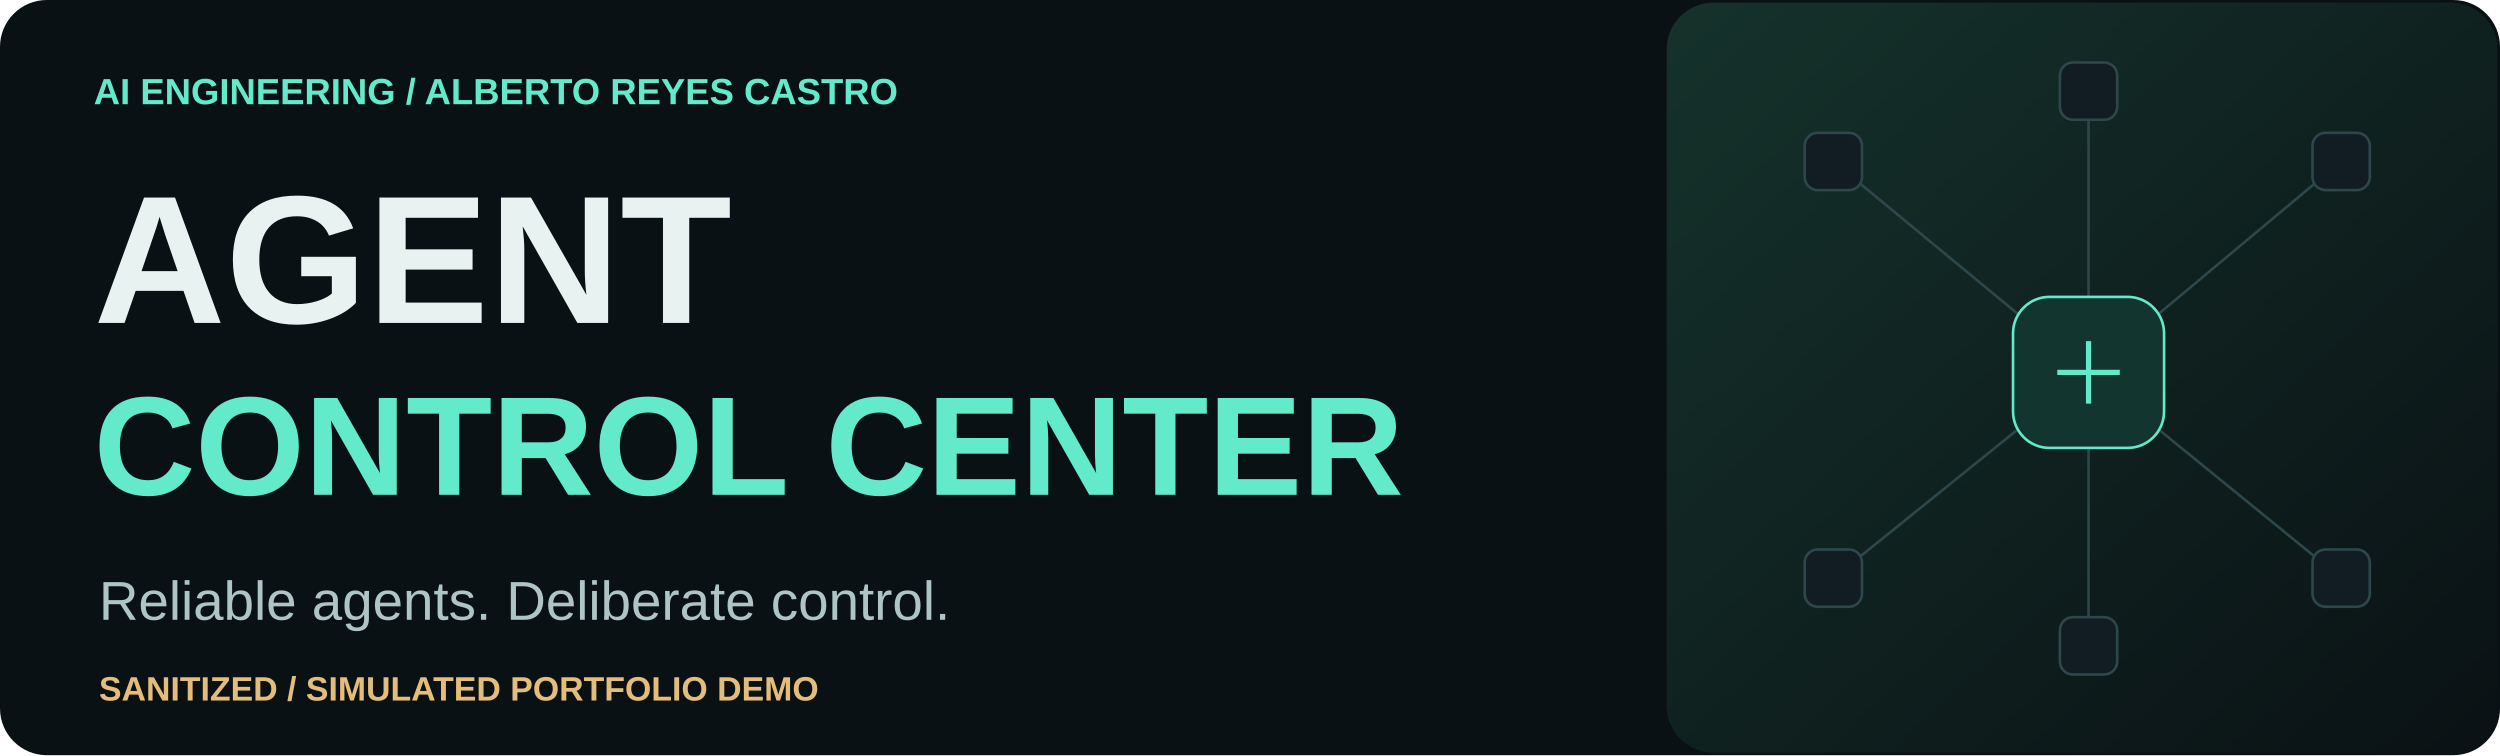
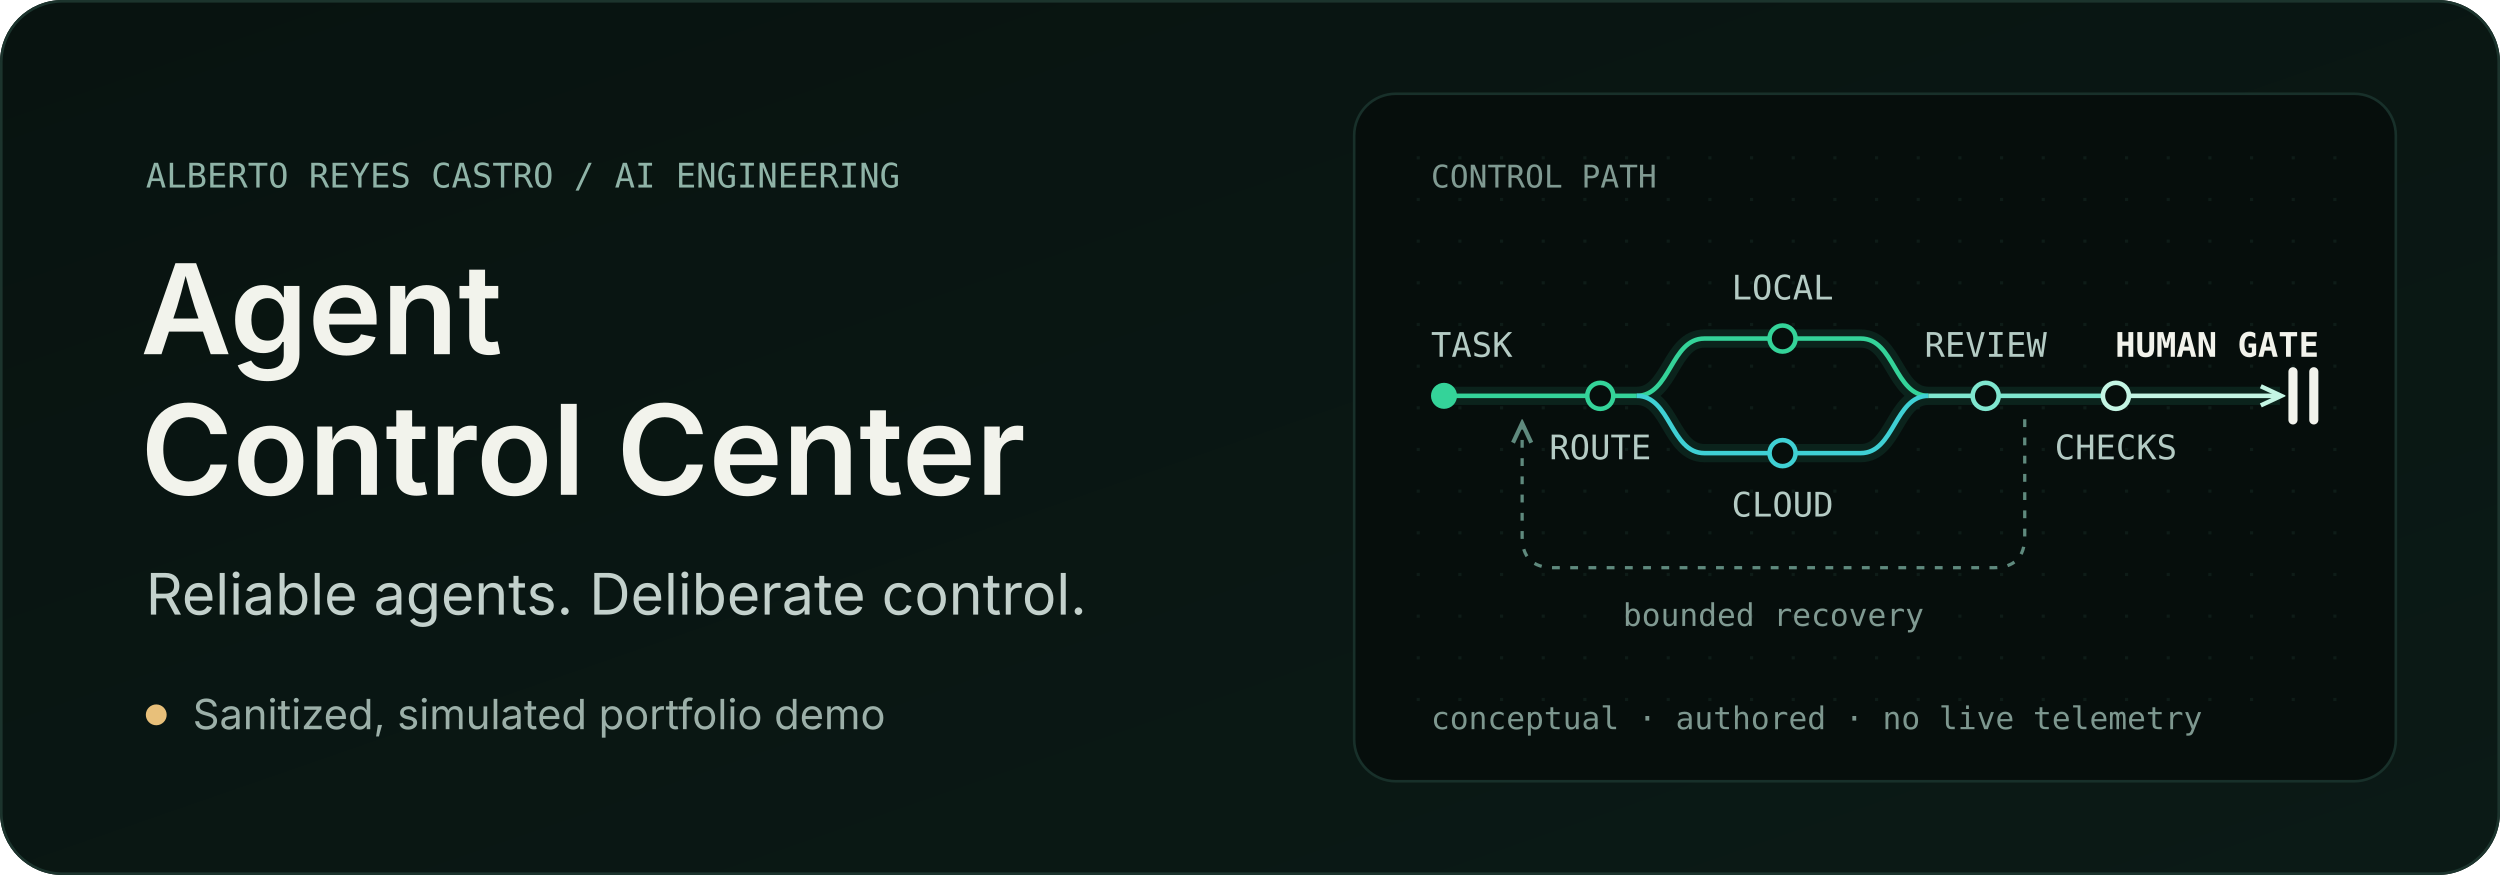
- <svg xmlns="http://www.w3.org/2000/svg" width="960" height="290" viewBox="0 0 960 290" role="img" aria-labelledby="title desc">
+ <svg xmlns="http://www.w3.org/2000/svg" width="960" height="336" viewBox="0 0 960 336" role="img" aria-labelledby="title desc">
  <defs>
-     <linearGradient id="wash" x2="1" y2="1">
-       <stop stop-color="#15322b" />
-       <stop offset="1" stop-color="#0a1114" />
+     <linearGradient id="bg" x2="1" y2="1">
+       <stop stop-color="#081310" />
+       <stop stop-color="#0b1a16" offset="1" />
    </linearGradient>
-     <marker id="arrow" viewBox="0 0 10 10" refX="9" refY="5" markerWidth="5" markerHeight="5" orient="auto-start-reverse">
-       <path d="M 0 0 L 10 5 L 0 10 z" fill="#63eacb" />
+     <marker id="arrow-gate" viewBox="0 0 10 10" refX="8" refY="5" markerWidth="6" markerHeight="6" orient="auto-start-reverse">
+       <path d="M 1 1.5 L 8.5 5 L 1 8.5" fill="none" stroke="#c4f5e4" stroke-width="1.6" />
+     </marker>
+     <marker id="arrow-rec" viewBox="0 0 10 10" refX="8" refY="5" markerWidth="8" markerHeight="8" orient="auto-start-reverse">
+       <path d="M 1 1.5 L 8.5 5 L 1 8.5" fill="none" stroke="#5f8a7e" stroke-width="1.6" />
    </marker>
  </defs>
-   <rect width="960" height="290" rx="18" fill="#0a1114" />
-   <g font-family="Arial, Helvetica, sans-serif">
-     <rect x="640" y="1" width="319" height="288" rx="18" fill="url(#wash)" />
-     <path d="M 802 143 L 704 62" stroke="#2d474a" fill="none" />
-     <rect x="693" y="51" width="22" height="22" rx="5" fill="#111d22" stroke="#2d474a" />
-     <path d="M 802 143 L 802 35" stroke="#2d474a" fill="none" />
-     <rect x="791" y="24" width="22" height="22" rx="5" fill="#111d22" stroke="#2d474a" />
-     <path d="M 802 143 L 899 62" stroke="#2d474a" fill="none" />
-     <rect x="888" y="51" width="22" height="22" rx="5" fill="#111d22" stroke="#2d474a" />
-     <path d="M 802 143 L 899 222" stroke="#2d474a" fill="none" />
-     <rect x="888" y="211" width="22" height="22" rx="5" fill="#111d22" stroke="#2d474a" />
-     <path d="M 802 143 L 802 248" stroke="#2d474a" fill="none" />
-     <rect x="791" y="237" width="22" height="22" rx="5" fill="#111d22" stroke="#2d474a" />
-     <path d="M 802 143 L 704 222" stroke="#2d474a" fill="none" />
-     <rect x="693" y="211" width="22" height="22" rx="5" fill="#111d22" stroke="#2d474a" />
-     <rect x="773" y="114" width="58" height="58" rx="14" fill="#12362f" stroke="#63eacb" />
-     <path d="M 790 143 H 814 M 802 131 V 155" stroke="#63eacb" stroke-width="2" />
-     <text x="36" y="40" fill="#63eacb" font-size="14" font-weight="600">AI ENGINEERING / ALBERTO REYES CASTRO</text>
-     <text x="36" y="124" fill="#e8f3f1" font-size="70" font-weight="600">AGENT</text>
-     <text x="36" y="190" fill="#63eacb" font-size="54" font-weight="600">CONTROL CENTER</text>
-     <text x="38" y="238" fill="#afc4c5" font-size="21" font-weight="400">Reliable agents. Deliberate control.</text>
-     <text x="38" y="269" fill="#e5bd7b" font-size="13" font-weight="600">SANITIZED / SIMULATED PORTFOLIO DEMO</text>
-   </g>
+   <rect x="0" y="0" width="960" height="336" rx="24" fill="url(#bg)" />
+   <rect x="0.5" y="0.5" width="959" height="335" rx="23.5" fill="none" stroke="#1c342d" />
+   <text x="56" y="72" fill="#8fb3a7" font-family="ui-monospace, SFMono-Regular, Menlo, Consolas, monospace" font-size="13">ALBERTO REYES CASTRO / AI ENGINEERING</text>
+   <text x="54" y="136" fill="#f2f3ec" font-family="Inter, ui-sans-serif, system-ui, -apple-system, Segoe UI, sans-serif" font-size="48" font-weight="600">Agent</text>
+   <text x="54" y="190" fill="#f2f3ec" font-family="Inter, ui-sans-serif, system-ui, -apple-system, Segoe UI, sans-serif" font-size="48" font-weight="600">Control Center</text>
+   <text x="56" y="236" fill="#c3d1cc" font-family="Inter, ui-sans-serif, system-ui, -apple-system, Segoe UI, sans-serif" font-size="22">Reliable agents. Deliberate control.</text>
+   <rect x="56" y="270.5" width="8" height="8" rx="4" fill="#e8c07a" />
+   <text x="74" y="280" fill="#9cb0a9" font-family="Inter, ui-sans-serif, system-ui, -apple-system, Segoe UI, sans-serif" font-size="16">Sanitized, simulated portfolio demo</text>
+   <rect x="520" y="36" width="400" height="264" rx="16" fill="#060e0c" stroke="#18302a" />
+   <path d="M544 60h1.2v1.2h-1.2zM544 76h1.2v1.2h-1.2zM544 92h1.2v1.2h-1.2zM544 108h1.2v1.2h-1.2zM544 124h1.2v1.2h-1.2zM544 140h1.2v1.2h-1.2zM544 156h1.2v1.2h-1.2zM544 172h1.2v1.2h-1.2zM544 188h1.2v1.2h-1.2zM544 204h1.2v1.2h-1.2zM544 220h1.2v1.2h-1.2zM544 236h1.2v1.2h-1.2zM544 252h1.2v1.2h-1.2zM544 268h1.2v1.2h-1.2zM560 60h1.2v1.2h-1.2zM560 76h1.2v1.2h-1.2zM560 92h1.2v1.2h-1.2zM560 108h1.2v1.2h-1.2zM560 124h1.2v1.2h-1.2zM560 140h1.2v1.2h-1.2zM560 156h1.2v1.2h-1.2zM560 172h1.2v1.2h-1.2zM560 188h1.2v1.2h-1.2zM560 204h1.2v1.2h-1.2zM560 220h1.2v1.2h-1.2zM560 236h1.2v1.2h-1.2zM560 252h1.2v1.2h-1.2zM560 268h1.2v1.2h-1.2zM576 60h1.2v1.2h-1.2zM576 76h1.2v1.2h-1.2zM576 92h1.2v1.2h-1.2zM576 108h1.2v1.2h-1.2zM576 124h1.2v1.2h-1.2zM576 140h1.2v1.2h-1.2zM576 156h1.2v1.2h-1.2zM576 172h1.2v1.2h-1.2zM576 188h1.2v1.2h-1.2zM576 204h1.2v1.2h-1.2zM576 220h1.2v1.2h-1.2zM576 236h1.2v1.2h-1.2zM576 252h1.2v1.2h-1.2zM576 268h1.2v1.2h-1.2zM592 60h1.2v1.2h-1.2zM592 76h1.2v1.2h-1.2zM592 92h1.2v1.2h-1.2zM592 108h1.2v1.2h-1.2zM592 124h1.2v1.2h-1.2zM592 140h1.2v1.2h-1.2zM592 156h1.2v1.2h-1.2zM592 172h1.2v1.2h-1.2zM592 188h1.2v1.2h-1.2zM592 204h1.2v1.2h-1.2zM592 220h1.2v1.2h-1.2zM592 236h1.2v1.2h-1.2zM592 252h1.2v1.2h-1.2zM592 268h1.2v1.2h-1.2zM608 60h1.2v1.2h-1.2zM608 76h1.2v1.2h-1.2zM608 92h1.2v1.2h-1.2zM608 108h1.2v1.2h-1.2zM608 124h1.2v1.2h-1.2zM608 140h1.2v1.2h-1.2zM608 156h1.2v1.2h-1.2zM608 172h1.2v1.2h-1.2zM608 188h1.2v1.2h-1.2zM608 204h1.2v1.2h-1.2zM608 220h1.2v1.2h-1.2zM608 236h1.2v1.2h-1.2zM608 252h1.2v1.2h-1.2zM608 268h1.2v1.2h-1.2zM624 60h1.2v1.2h-1.2zM624 76h1.2v1.2h-1.2zM624 92h1.2v1.2h-1.2zM624 108h1.2v1.2h-1.2zM624 124h1.2v1.2h-1.2zM624 140h1.2v1.2h-1.2zM624 156h1.2v1.2h-1.2zM624 172h1.2v1.2h-1.2zM624 188h1.2v1.2h-1.2zM624 204h1.2v1.2h-1.2zM624 220h1.2v1.2h-1.2zM624 236h1.2v1.2h-1.2zM624 252h1.2v1.2h-1.2zM624 268h1.2v1.2h-1.2zM640 60h1.2v1.2h-1.2zM640 76h1.2v1.2h-1.2zM640 92h1.2v1.2h-1.2zM640 108h1.2v1.2h-1.2zM640 124h1.2v1.2h-1.2zM640 140h1.2v1.2h-1.2zM640 156h1.2v1.2h-1.2zM640 172h1.2v1.2h-1.2zM640 188h1.2v1.2h-1.2zM640 204h1.2v1.2h-1.2zM640 220h1.2v1.2h-1.2zM640 236h1.2v1.2h-1.2zM640 252h1.2v1.2h-1.2zM640 268h1.2v1.2h-1.2zM656 60h1.2v1.2h-1.2zM656 76h1.2v1.2h-1.2zM656 92h1.2v1.2h-1.2zM656 108h1.2v1.2h-1.2zM656 124h1.2v1.2h-1.2zM656 140h1.2v1.2h-1.2zM656 156h1.2v1.2h-1.2zM656 172h1.2v1.2h-1.2zM656 188h1.2v1.2h-1.2zM656 204h1.2v1.2h-1.2zM656 220h1.2v1.2h-1.2zM656 236h1.2v1.2h-1.2zM656 252h1.2v1.2h-1.2zM656 268h1.2v1.2h-1.2zM672 60h1.2v1.2h-1.2zM672 76h1.2v1.2h-1.2zM672 92h1.2v1.2h-1.2zM672 108h1.2v1.2h-1.2zM672 124h1.2v1.2h-1.2zM672 140h1.2v1.2h-1.2zM672 156h1.2v1.2h-1.2zM672 172h1.2v1.2h-1.2zM672 188h1.2v1.2h-1.2zM672 204h1.2v1.2h-1.2zM672 220h1.2v1.2h-1.2zM672 236h1.2v1.2h-1.2zM672 252h1.2v1.2h-1.2zM672 268h1.2v1.2h-1.2zM688 60h1.2v1.2h-1.2zM688 76h1.2v1.2h-1.2zM688 92h1.2v1.2h-1.2zM688 108h1.2v1.2h-1.2zM688 124h1.2v1.2h-1.2zM688 140h1.2v1.2h-1.2zM688 156h1.2v1.2h-1.2zM688 172h1.2v1.2h-1.2zM688 188h1.2v1.2h-1.2zM688 204h1.2v1.2h-1.2zM688 220h1.2v1.2h-1.2zM688 236h1.2v1.2h-1.2zM688 252h1.2v1.2h-1.2zM688 268h1.2v1.2h-1.2zM704 60h1.2v1.2h-1.2zM704 76h1.2v1.2h-1.2zM704 92h1.2v1.2h-1.2zM704 108h1.2v1.2h-1.2zM704 124h1.2v1.2h-1.2zM704 140h1.2v1.2h-1.2zM704 156h1.2v1.2h-1.2zM704 172h1.2v1.2h-1.2zM704 188h1.2v1.2h-1.2zM704 204h1.2v1.2h-1.2zM704 220h1.2v1.2h-1.2zM704 236h1.2v1.2h-1.2zM704 252h1.2v1.2h-1.2zM704 268h1.2v1.2h-1.2zM720 60h1.2v1.2h-1.2zM720 76h1.2v1.2h-1.2zM720 92h1.2v1.2h-1.2zM720 108h1.2v1.2h-1.2zM720 124h1.2v1.2h-1.2zM720 140h1.2v1.2h-1.2zM720 156h1.2v1.2h-1.2zM720 172h1.2v1.2h-1.2zM720 188h1.2v1.2h-1.2zM720 204h1.2v1.2h-1.2zM720 220h1.2v1.2h-1.2zM720 236h1.2v1.2h-1.2zM720 252h1.2v1.2h-1.2zM720 268h1.2v1.2h-1.2zM736 60h1.2v1.2h-1.2zM736 76h1.2v1.2h-1.2zM736 92h1.2v1.2h-1.2zM736 108h1.2v1.2h-1.2zM736 124h1.2v1.2h-1.2zM736 140h1.2v1.2h-1.2zM736 156h1.2v1.2h-1.2zM736 172h1.2v1.2h-1.2zM736 188h1.2v1.2h-1.2zM736 204h1.2v1.2h-1.2zM736 220h1.2v1.2h-1.2zM736 236h1.2v1.2h-1.2zM736 252h1.2v1.2h-1.2zM736 268h1.2v1.2h-1.2zM752 60h1.2v1.2h-1.2zM752 76h1.2v1.2h-1.2zM752 92h1.2v1.2h-1.2zM752 108h1.2v1.2h-1.2zM752 124h1.2v1.2h-1.2zM752 140h1.2v1.2h-1.2zM752 156h1.2v1.2h-1.2zM752 172h1.2v1.2h-1.2zM752 188h1.2v1.2h-1.2zM752 204h1.2v1.2h-1.2zM752 220h1.2v1.2h-1.2zM752 236h1.2v1.2h-1.2zM752 252h1.2v1.2h-1.2zM752 268h1.2v1.2h-1.2zM768 60h1.2v1.2h-1.2zM768 76h1.2v1.2h-1.2zM768 92h1.2v1.2h-1.2zM768 108h1.2v1.2h-1.2zM768 124h1.2v1.2h-1.2zM768 140h1.2v1.2h-1.2zM768 156h1.2v1.2h-1.2zM768 172h1.2v1.2h-1.2zM768 188h1.2v1.2h-1.2zM768 204h1.2v1.2h-1.2zM768 220h1.2v1.2h-1.2zM768 236h1.2v1.2h-1.2zM768 252h1.2v1.2h-1.2zM768 268h1.2v1.2h-1.2zM784 60h1.2v1.2h-1.2zM784 76h1.2v1.2h-1.2zM784 92h1.2v1.2h-1.2zM784 108h1.2v1.2h-1.2zM784 124h1.2v1.2h-1.2zM784 140h1.2v1.2h-1.2zM784 156h1.2v1.2h-1.2zM784 172h1.2v1.2h-1.2zM784 188h1.2v1.2h-1.2zM784 204h1.2v1.2h-1.2zM784 220h1.2v1.2h-1.2zM784 236h1.2v1.2h-1.2zM784 252h1.2v1.2h-1.2zM784 268h1.2v1.2h-1.2zM800 60h1.2v1.2h-1.2zM800 76h1.2v1.2h-1.2zM800 92h1.2v1.2h-1.2zM800 108h1.2v1.2h-1.2zM800 124h1.2v1.2h-1.2zM800 140h1.2v1.2h-1.2zM800 156h1.2v1.2h-1.2zM800 172h1.2v1.2h-1.2zM800 188h1.2v1.2h-1.2zM800 204h1.2v1.2h-1.2zM800 220h1.2v1.2h-1.2zM800 236h1.2v1.2h-1.2zM800 252h1.2v1.2h-1.2zM800 268h1.2v1.2h-1.2zM816 60h1.2v1.2h-1.2zM816 76h1.2v1.2h-1.2zM816 92h1.2v1.2h-1.2zM816 108h1.2v1.2h-1.2zM816 124h1.2v1.2h-1.2zM816 140h1.2v1.2h-1.2zM816 156h1.2v1.2h-1.2zM816 172h1.2v1.2h-1.2zM816 188h1.2v1.2h-1.2zM816 204h1.2v1.2h-1.2zM816 220h1.2v1.2h-1.2zM816 236h1.2v1.2h-1.2zM816 252h1.2v1.2h-1.2zM816 268h1.2v1.2h-1.2zM832 60h1.2v1.2h-1.2zM832 76h1.2v1.2h-1.2zM832 92h1.2v1.2h-1.2zM832 108h1.2v1.2h-1.2zM832 124h1.2v1.2h-1.2zM832 140h1.2v1.2h-1.2zM832 156h1.2v1.2h-1.2zM832 172h1.2v1.2h-1.2zM832 188h1.2v1.2h-1.2zM832 204h1.2v1.2h-1.2zM832 220h1.2v1.2h-1.2zM832 236h1.2v1.2h-1.2zM832 252h1.2v1.2h-1.2zM832 268h1.2v1.2h-1.2zM848 60h1.2v1.2h-1.2zM848 76h1.2v1.2h-1.2zM848 92h1.2v1.2h-1.2zM848 108h1.2v1.2h-1.2zM848 124h1.2v1.2h-1.2zM848 140h1.2v1.2h-1.2zM848 156h1.2v1.2h-1.2zM848 172h1.2v1.2h-1.2zM848 188h1.2v1.2h-1.2zM848 204h1.2v1.2h-1.2zM848 220h1.2v1.2h-1.2zM848 236h1.2v1.2h-1.2zM848 252h1.2v1.2h-1.2zM848 268h1.2v1.2h-1.2zM864 60h1.2v1.2h-1.2zM864 76h1.2v1.2h-1.2zM864 92h1.2v1.2h-1.2zM864 108h1.2v1.2h-1.2zM864 124h1.2v1.2h-1.2zM864 140h1.2v1.2h-1.2zM864 156h1.2v1.2h-1.2zM864 172h1.2v1.2h-1.2zM864 188h1.2v1.2h-1.2zM864 204h1.2v1.2h-1.2zM864 220h1.2v1.2h-1.2zM864 236h1.2v1.2h-1.2zM864 252h1.2v1.2h-1.2zM864 268h1.2v1.2h-1.2zM880 60h1.2v1.2h-1.2zM880 76h1.2v1.2h-1.2zM880 92h1.2v1.2h-1.2zM880 108h1.2v1.2h-1.2zM880 124h1.2v1.2h-1.2zM880 140h1.2v1.2h-1.2zM880 156h1.2v1.2h-1.2zM880 172h1.2v1.2h-1.2zM880 188h1.2v1.2h-1.2zM880 204h1.2v1.2h-1.2zM880 220h1.2v1.2h-1.2zM880 236h1.2v1.2h-1.2zM880 252h1.2v1.2h-1.2zM880 268h1.2v1.2h-1.2zM896 60h1.2v1.2h-1.2zM896 76h1.2v1.2h-1.2zM896 92h1.2v1.2h-1.2zM896 108h1.2v1.2h-1.2zM896 124h1.2v1.2h-1.2zM896 140h1.2v1.2h-1.2zM896 156h1.2v1.2h-1.2zM896 172h1.2v1.2h-1.2zM896 188h1.2v1.2h-1.2zM896 204h1.2v1.2h-1.2zM896 220h1.2v1.2h-1.2zM896 236h1.2v1.2h-1.2zM896 252h1.2v1.2h-1.2zM896 268h1.2v1.2h-1.2z" fill="#0e1c18" />
+   <text x="549.5" y="72" fill="#809a92" font-family="ui-monospace, SFMono-Regular, Menlo, Consolas, monospace" font-size="12">CONTROL PATH</text>
+   <text x="549.5" y="280" fill="#7d978f" font-family="ui-monospace, SFMono-Regular, Menlo, Consolas, monospace" font-size="12">conceptual · authored · no live telemetry</text>
+   <path d="M 554.5 152 H 628.5 M 628.5 152 C 641.5 152 641.5 130 654.5 130 H 714.5 C 727.5 130 727.5 152 740.5 152 M 628.5 152 C 641.5 152 641.5 174 654.5 174 H 714.5 C 727.5 174 727.5 152 740.5 152 M 740.5 152 H 875.5" fill="none" stroke="#0b231c" stroke-width="7" />
+   <path d="M 777.5 161 V 206 Q 777.5 218 765.5 218 H 596.5 Q 584.5 218 584.5 206 V 163" fill="none" stroke="#5f8a7e" stroke-width="1.25" stroke-dasharray="3 4" marker-end="url(#arrow-rec)" />
+   <path d="M 554.5 152 H 628.5" fill="none" stroke="#34d399" stroke-width="1.75" />
+   <path d="M 628.5 152 C 641.5 152 641.5 130 654.5 130 H 714.5 C 727.5 130 727.5 152 740.5 152" fill="none" stroke="#34d399" stroke-width="1.75" />
+   <path d="M 628.5 152 C 641.5 152 641.5 174 654.5 174 H 714.5 C 727.5 174 727.5 152 740.5 152" fill="none" stroke="#3fd0d4" stroke-width="1.75" />
+   <path d="M 740.5 152 H 812.5" fill="none" stroke="#7fe6cf" stroke-width="1.75" />
+   <path d="M 812.5 152 H 875.5" fill="none" stroke="#c4f5e4" stroke-width="1.75" marker-end="url(#arrow-gate)" />
+   <rect x="549.5" y="147" width="10" height="10" rx="5" fill="#34d399" />
+   <rect x="609.5" y="147" width="10" height="10" rx="5" fill="#060e0c" stroke="#34d399" stroke-width="1.75" />
+   <rect x="679.5" y="125" width="10" height="10" rx="5" fill="#060e0c" stroke="#34d399" stroke-width="1.75" />
+   <rect x="679.5" y="169" width="10" height="10" rx="5" fill="#060e0c" stroke="#3fd0d4" stroke-width="1.75" />
+   <rect x="757.5" y="147" width="10" height="10" rx="5" fill="#060e0c" stroke="#7fe6cf" stroke-width="1.75" />
+   <rect x="807.5" y="147" width="10" height="10" rx="5" fill="#060e0c" stroke="#c4f5e4" stroke-width="1.75" />
+   <rect x="878.75" y="141" width="3.5" height="22" rx="1.75" fill="#f2f3ec" />
+   <rect x="886.75" y="141" width="3.5" height="22" rx="1.75" fill="#f2f3ec" />
+   <text x="549.5" y="137" fill="#b4cbc4" font-family="ui-monospace, SFMono-Regular, Menlo, Consolas, monospace" font-size="13" text-anchor="start">TASK</text>
+   <text x="614.5" y="176.36" fill="#b4cbc4" font-family="ui-monospace, SFMono-Regular, Menlo, Consolas, monospace" font-size="13" text-anchor="middle">ROUTE</text>
+   <text x="684.5" y="115" fill="#b4cbc4" font-family="ui-monospace, SFMono-Regular, Menlo, Consolas, monospace" font-size="13" text-anchor="middle">LOCAL</text>
+   <text x="684.5" y="198.36" fill="#b4cbc4" font-family="ui-monospace, SFMono-Regular, Menlo, Consolas, monospace" font-size="13" text-anchor="middle">CLOUD</text>
+   <text x="762.5" y="137" fill="#b4cbc4" font-family="ui-monospace, SFMono-Regular, Menlo, Consolas, monospace" font-size="13" text-anchor="middle">REVIEW</text>
+   <text x="812.5" y="176.36" fill="#b4cbc4" font-family="ui-monospace, SFMono-Regular, Menlo, Consolas, monospace" font-size="13" text-anchor="middle">CHECKS</text>
+   <text x="890.5" y="137" fill="#f2f3ec" font-family="ui-monospace, SFMono-Regular, Menlo, Consolas, monospace" font-size="13" font-weight="600" text-anchor="end">HUMAN GATE</text>
+   <text x="681" y="240.36" fill="#809a92" font-family="ui-monospace, SFMono-Regular, Menlo, Consolas, monospace" font-size="12" text-anchor="middle">bounded recovery</text>
</svg>
